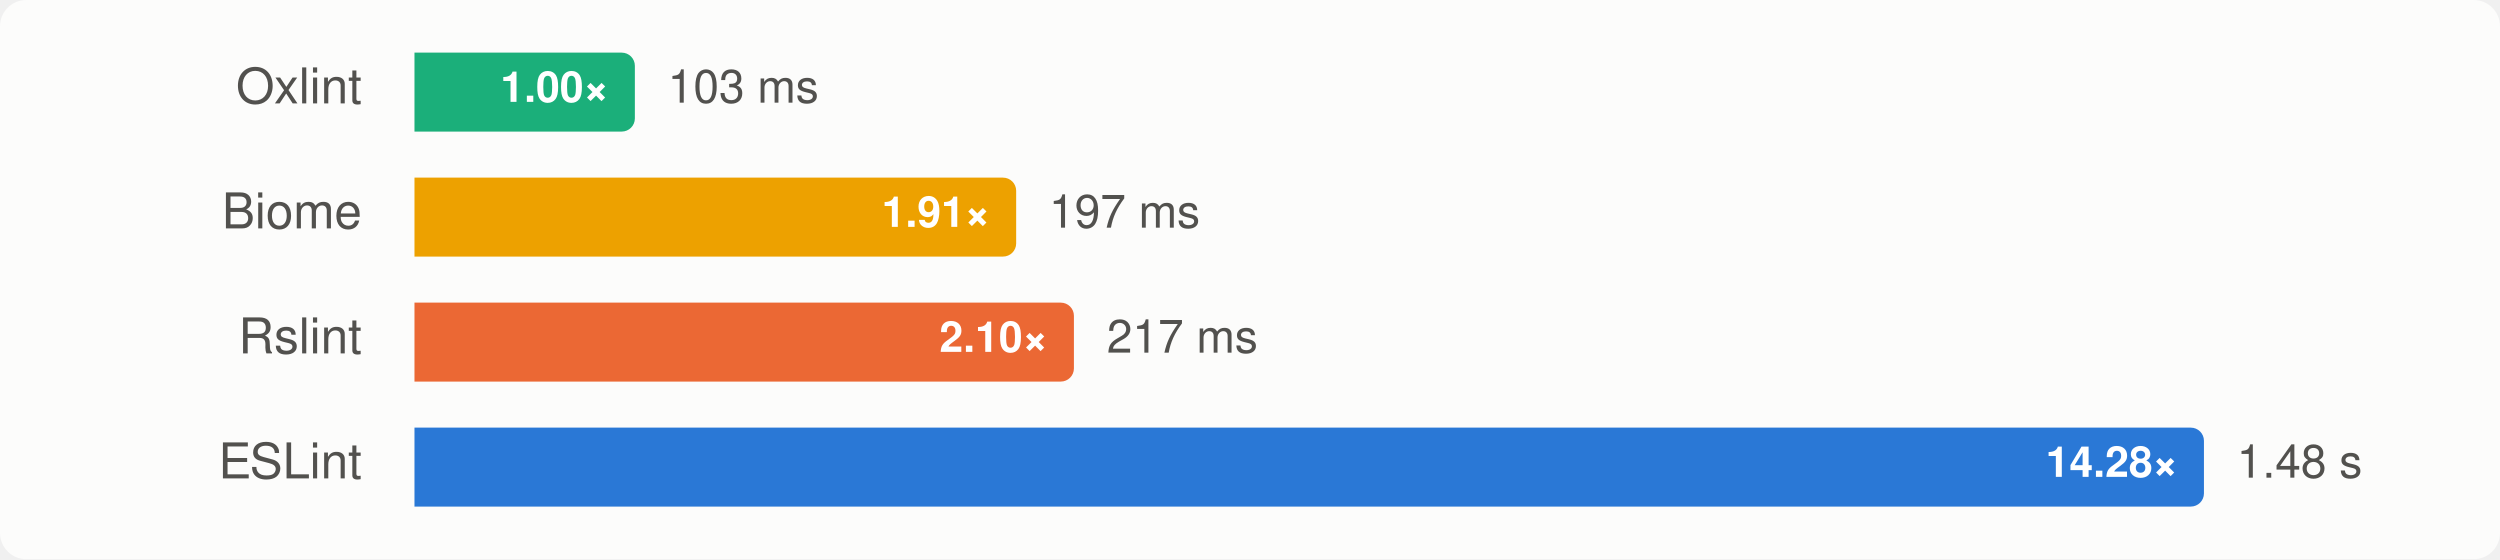
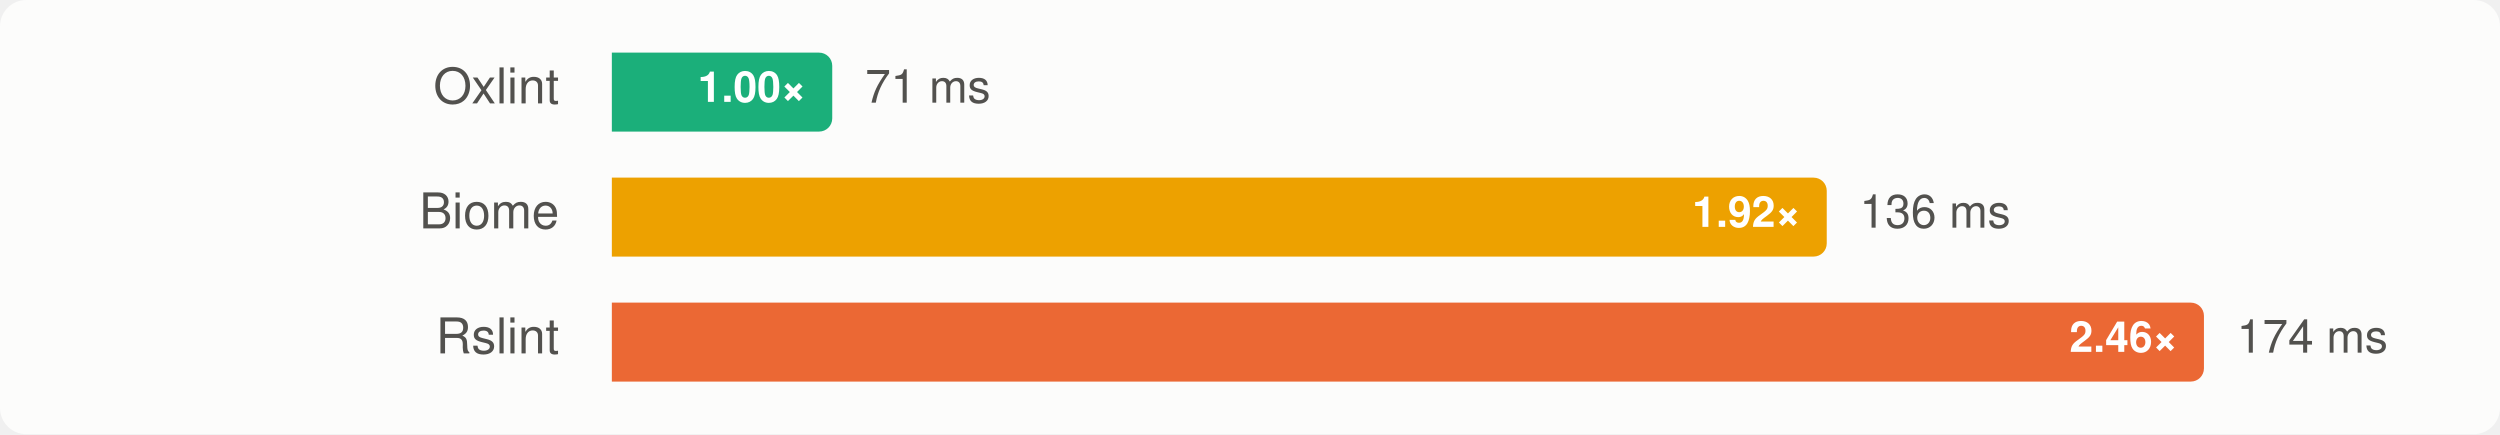
- <svg xmlns="http://www.w3.org/2000/svg" width="760" height="170" viewBox="0 0 760 170" font-family="-apple-system, BlinkMacSystemFont, 'Segoe UI', Helvetica, Arial, sans-serif" role="img" aria-label="Group C, rsdoctor: median wall time, lower is better">
+ <svg xmlns="http://www.w3.org/2000/svg" width="760" height="132" viewBox="0 0 760 132" font-family="-apple-system, BlinkMacSystemFont, 'Segoe UI', Helvetica, Arial, sans-serif" role="img" aria-label="Group C, rsdoctor: median wall time, lower is better">
  <style>
    .surface { fill: #fcfcfb; }
    .t-primary { fill: #0b0b0b; }
    .t-secondary { fill: #52514e; }
    .ratio { fill: #ffffff; }
-     .bar-eslint { fill: #2a78d6; }
    .bar-rslint { fill: #eb6834; }
    .bar-oxlint { fill: #1baf7a; }
+     .bar-oxlint-tsgolint { fill: #1baf7a; }
+     .bar-oxlint-tsrs { fill: #9362cc; }
+     .bar-oxlint-tsrs-fast { fill: #247eab; }
    .bar-biome { fill: #eda100; }
    @media (prefers-color-scheme: dark) {
      .surface { fill: #1a1a19; }
      .t-primary { fill: #f0efec; }
      .t-secondary { fill: #c3c2b7; }
-       .bar-eslint { fill: #3987e5; }
      .bar-rslint { fill: #d95926; }
      .bar-oxlint { fill: #199e70; }
+       .bar-oxlint-tsgolint { fill: #199e70; }
+       .bar-oxlint-tsrs { fill: #a47ad7; }
+       .bar-oxlint-tsrs-fast { fill: #3b94bd; }
      .bar-biome { fill: #c98500; }
    }
  </style>
-   <rect class="surface" width="760" height="170" rx="8" />
+   <rect class="surface" width="760" height="132" rx="8" />
  <g>
-     <text class="t-secondary" x="110" y="28" text-anchor="end" dominant-baseline="central" font-size="15">Oxlint</text>
-     <path class="bar-oxlint" d="M126,16H189A4,4 0 0 1 193,20V36A4,4 0 0 1 189,40H126Z" />
-     <text class="ratio" x="185" y="28" text-anchor="end" dominant-baseline="central" font-size="13" font-weight="700">1.00×</text>
-     <text class="t-secondary" x="203" y="28" dominant-baseline="central" font-size="14">103 ms</text>
+     <text class="t-secondary" x="170" y="28" text-anchor="end" dominant-baseline="central" font-size="15">Oxlint</text>
+     <path class="bar-oxlint" d="M186,16H249A4,4 0 0 1 253,20V36A4,4 0 0 1 249,40H186Z" />
+     <text class="ratio" x="245" y="28" text-anchor="end" dominant-baseline="central" font-size="13" font-weight="700">1.00×</text>
+     <text class="t-secondary" x="263" y="28" dominant-baseline="central" font-size="14">71 ms</text>
  </g>
  <g>
-     <text class="t-secondary" x="110" y="66" text-anchor="end" dominant-baseline="central" font-size="15">Biome</text>
-     <path class="bar-biome" d="M126,54H304.915A4,4 0 0 1 308.915,58V74A4,4 0 0 1 304.915,78H126Z" />
-     <text class="ratio" x="300.915" y="66" text-anchor="end" dominant-baseline="central" font-size="13" font-weight="700">1.91×</text>
-     <text class="t-secondary" x="318.915" y="66" dominant-baseline="central" font-size="14">197 ms</text>
+     <text class="t-secondary" x="170" y="66" text-anchor="end" dominant-baseline="central" font-size="15">Biome</text>
+     <path class="bar-biome" d="M186,54H551.33A4,4 0 0 1 555.33,58V74A4,4 0 0 1 551.33,78H186Z" />
+     <text class="ratio" x="547.33" y="66" text-anchor="end" dominant-baseline="central" font-size="13" font-weight="700">1.92×</text>
+     <text class="t-secondary" x="565.33" y="66" dominant-baseline="central" font-size="14">136 ms</text>
  </g>
  <g>
-     <text class="t-secondary" x="110" y="104" text-anchor="end" dominant-baseline="central" font-size="15">Rslint</text>
-     <path class="bar-rslint" d="M126,92H322.472A4,4 0 0 1 326.472,96V112A4,4 0 0 1 322.472,116H126Z" />
-     <text class="ratio" x="318.472" y="104" text-anchor="end" dominant-baseline="central" font-size="13" font-weight="700">2.10×</text>
-     <text class="t-secondary" x="336.472" y="104" dominant-baseline="central" font-size="14">217 ms</text>
-   </g>
-   <g>
-     <text class="t-secondary" x="110" y="142" text-anchor="end" dominant-baseline="central" font-size="15">ESLint</text>
-     <path class="bar-eslint" d="M126,130H666A4,4 0 0 1 670,134V150A4,4 0 0 1 666,154H126Z" />
-     <text class="ratio" x="662" y="142" text-anchor="end" dominant-baseline="central" font-size="13" font-weight="700">14.28×</text>
-     <text class="t-secondary" x="680" y="142" dominant-baseline="central" font-size="14">1.48 s</text>
+     <text class="t-secondary" x="170" y="104" text-anchor="end" dominant-baseline="central" font-size="15">Rslint</text>
+     <path class="bar-rslint" d="M186,92H666A4,4 0 0 1 670,96V112A4,4 0 0 1 666,116H186Z" />
+     <text class="ratio" x="662" y="104" text-anchor="end" dominant-baseline="central" font-size="13" font-weight="700">2.46×</text>
+     <text class="t-secondary" x="680" y="104" dominant-baseline="central" font-size="14">174 ms</text>
  </g>
</svg>
